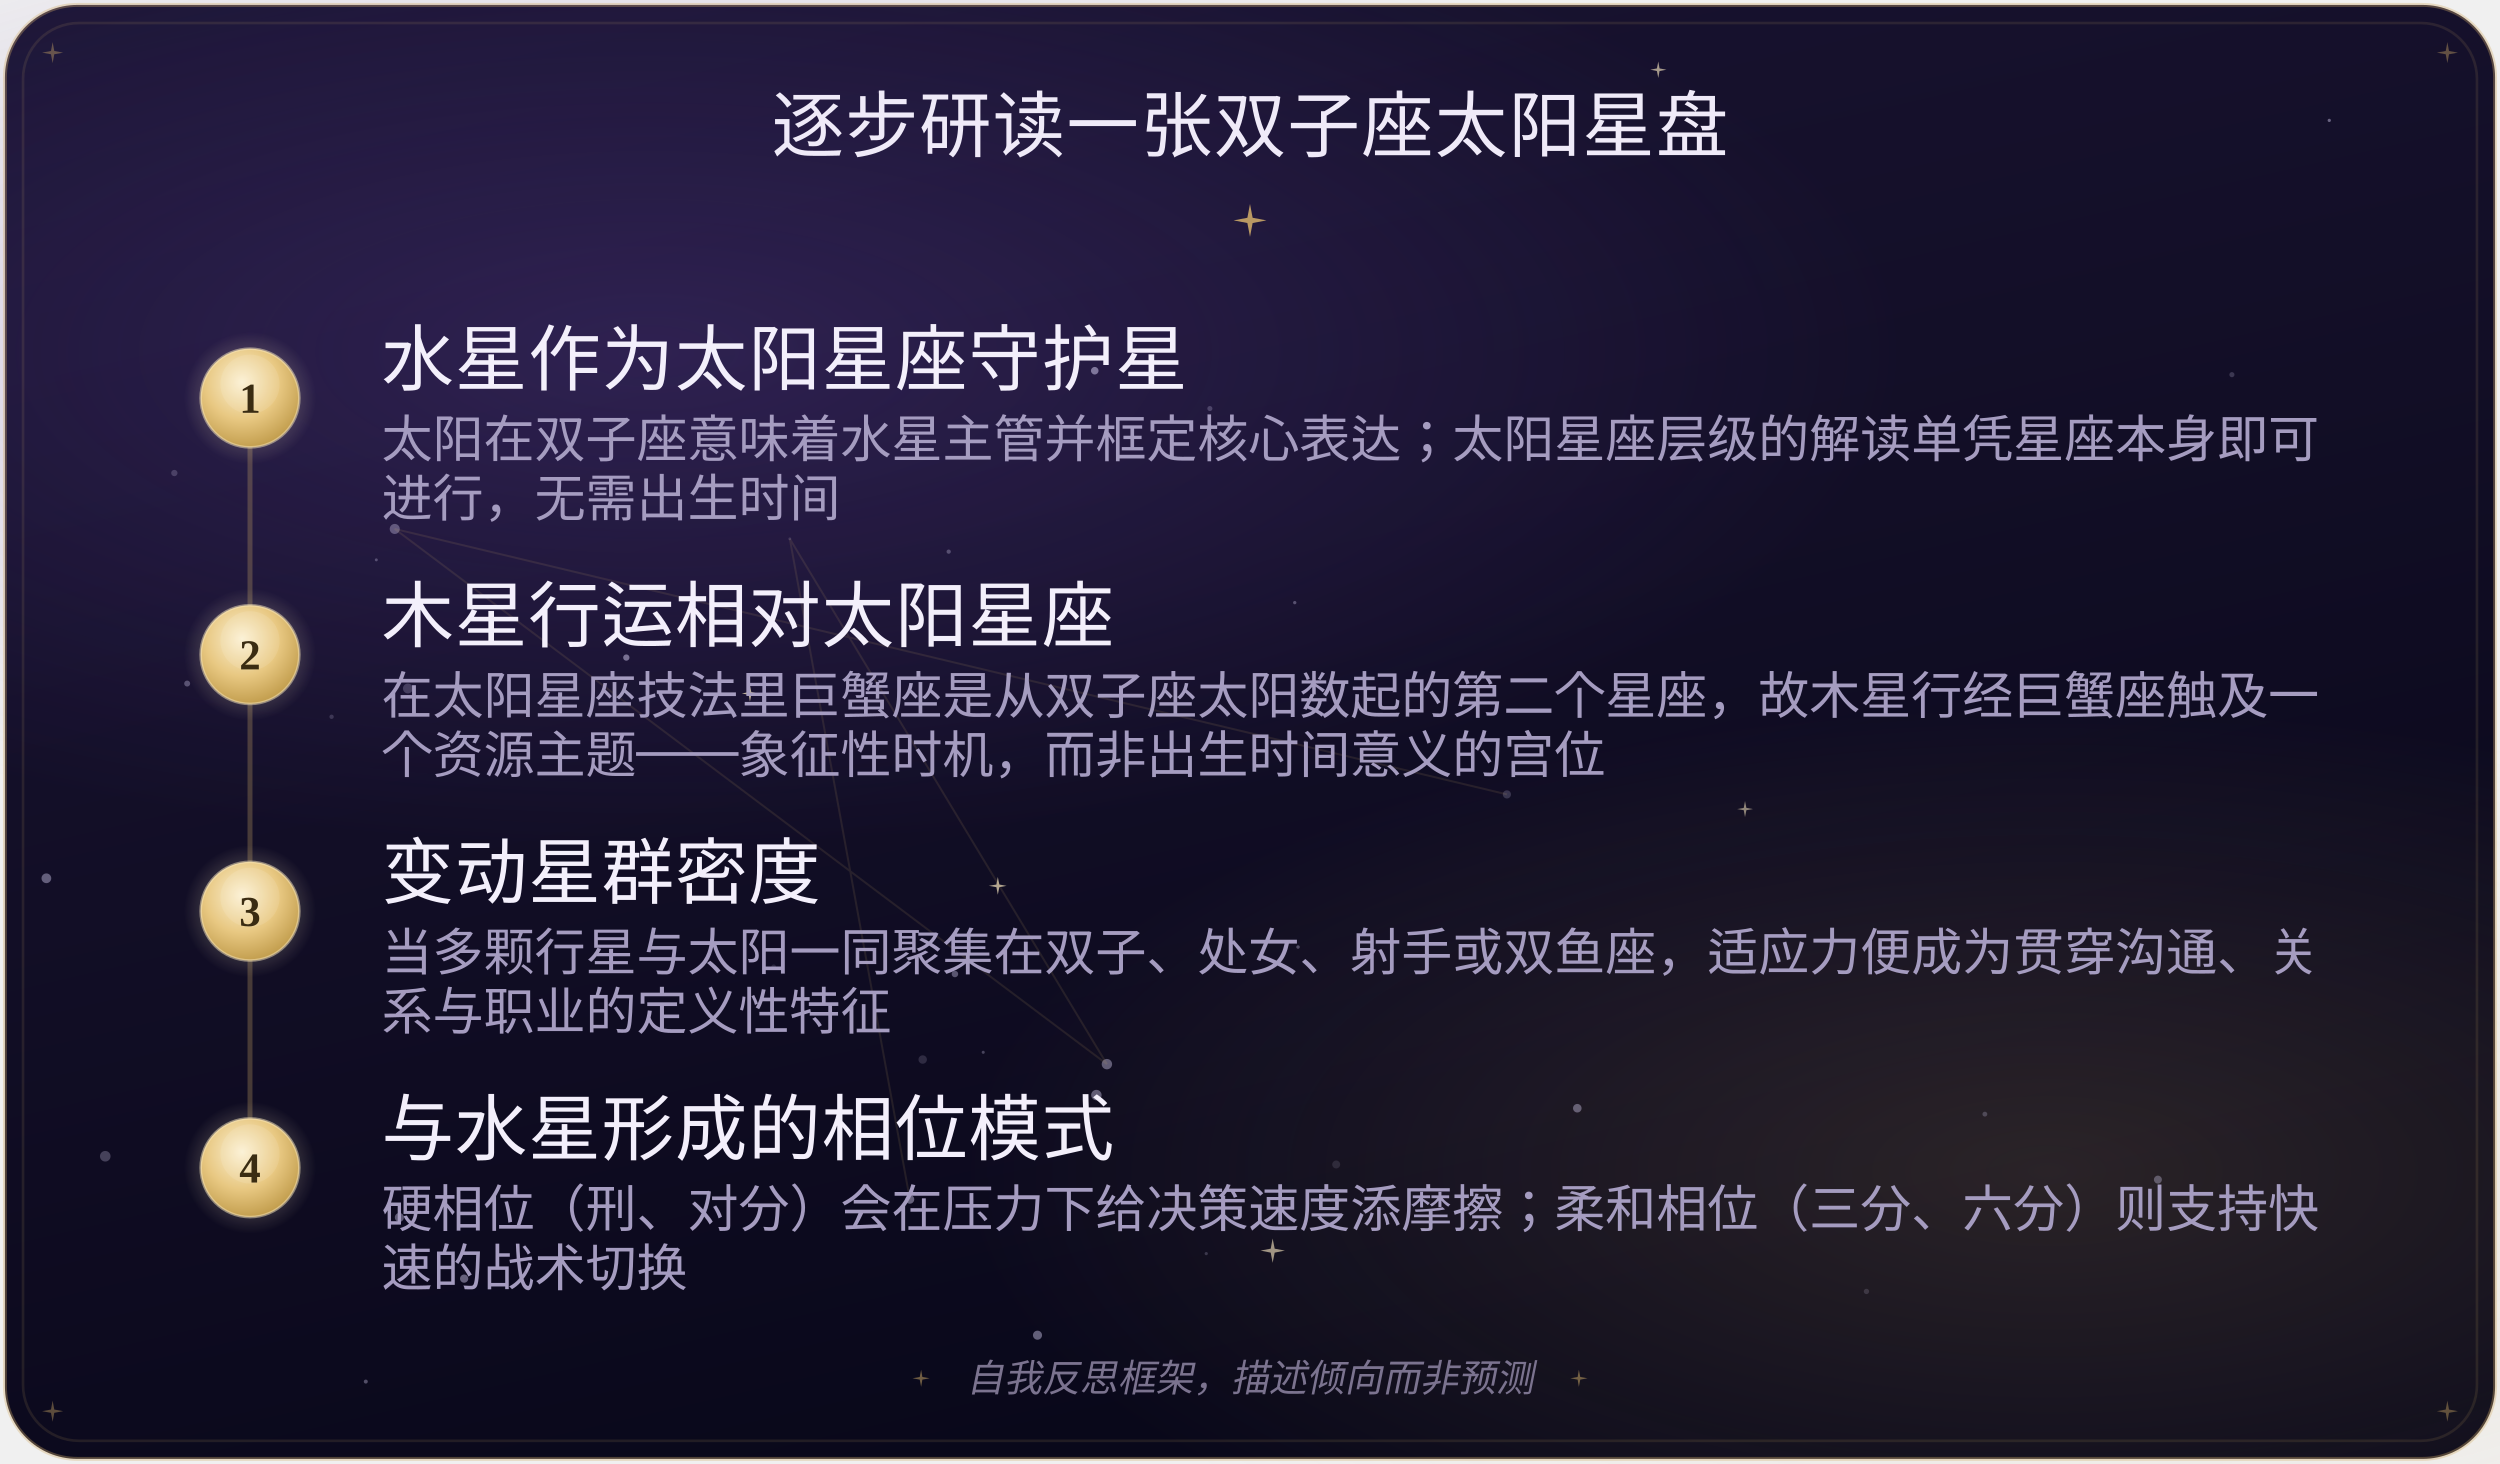
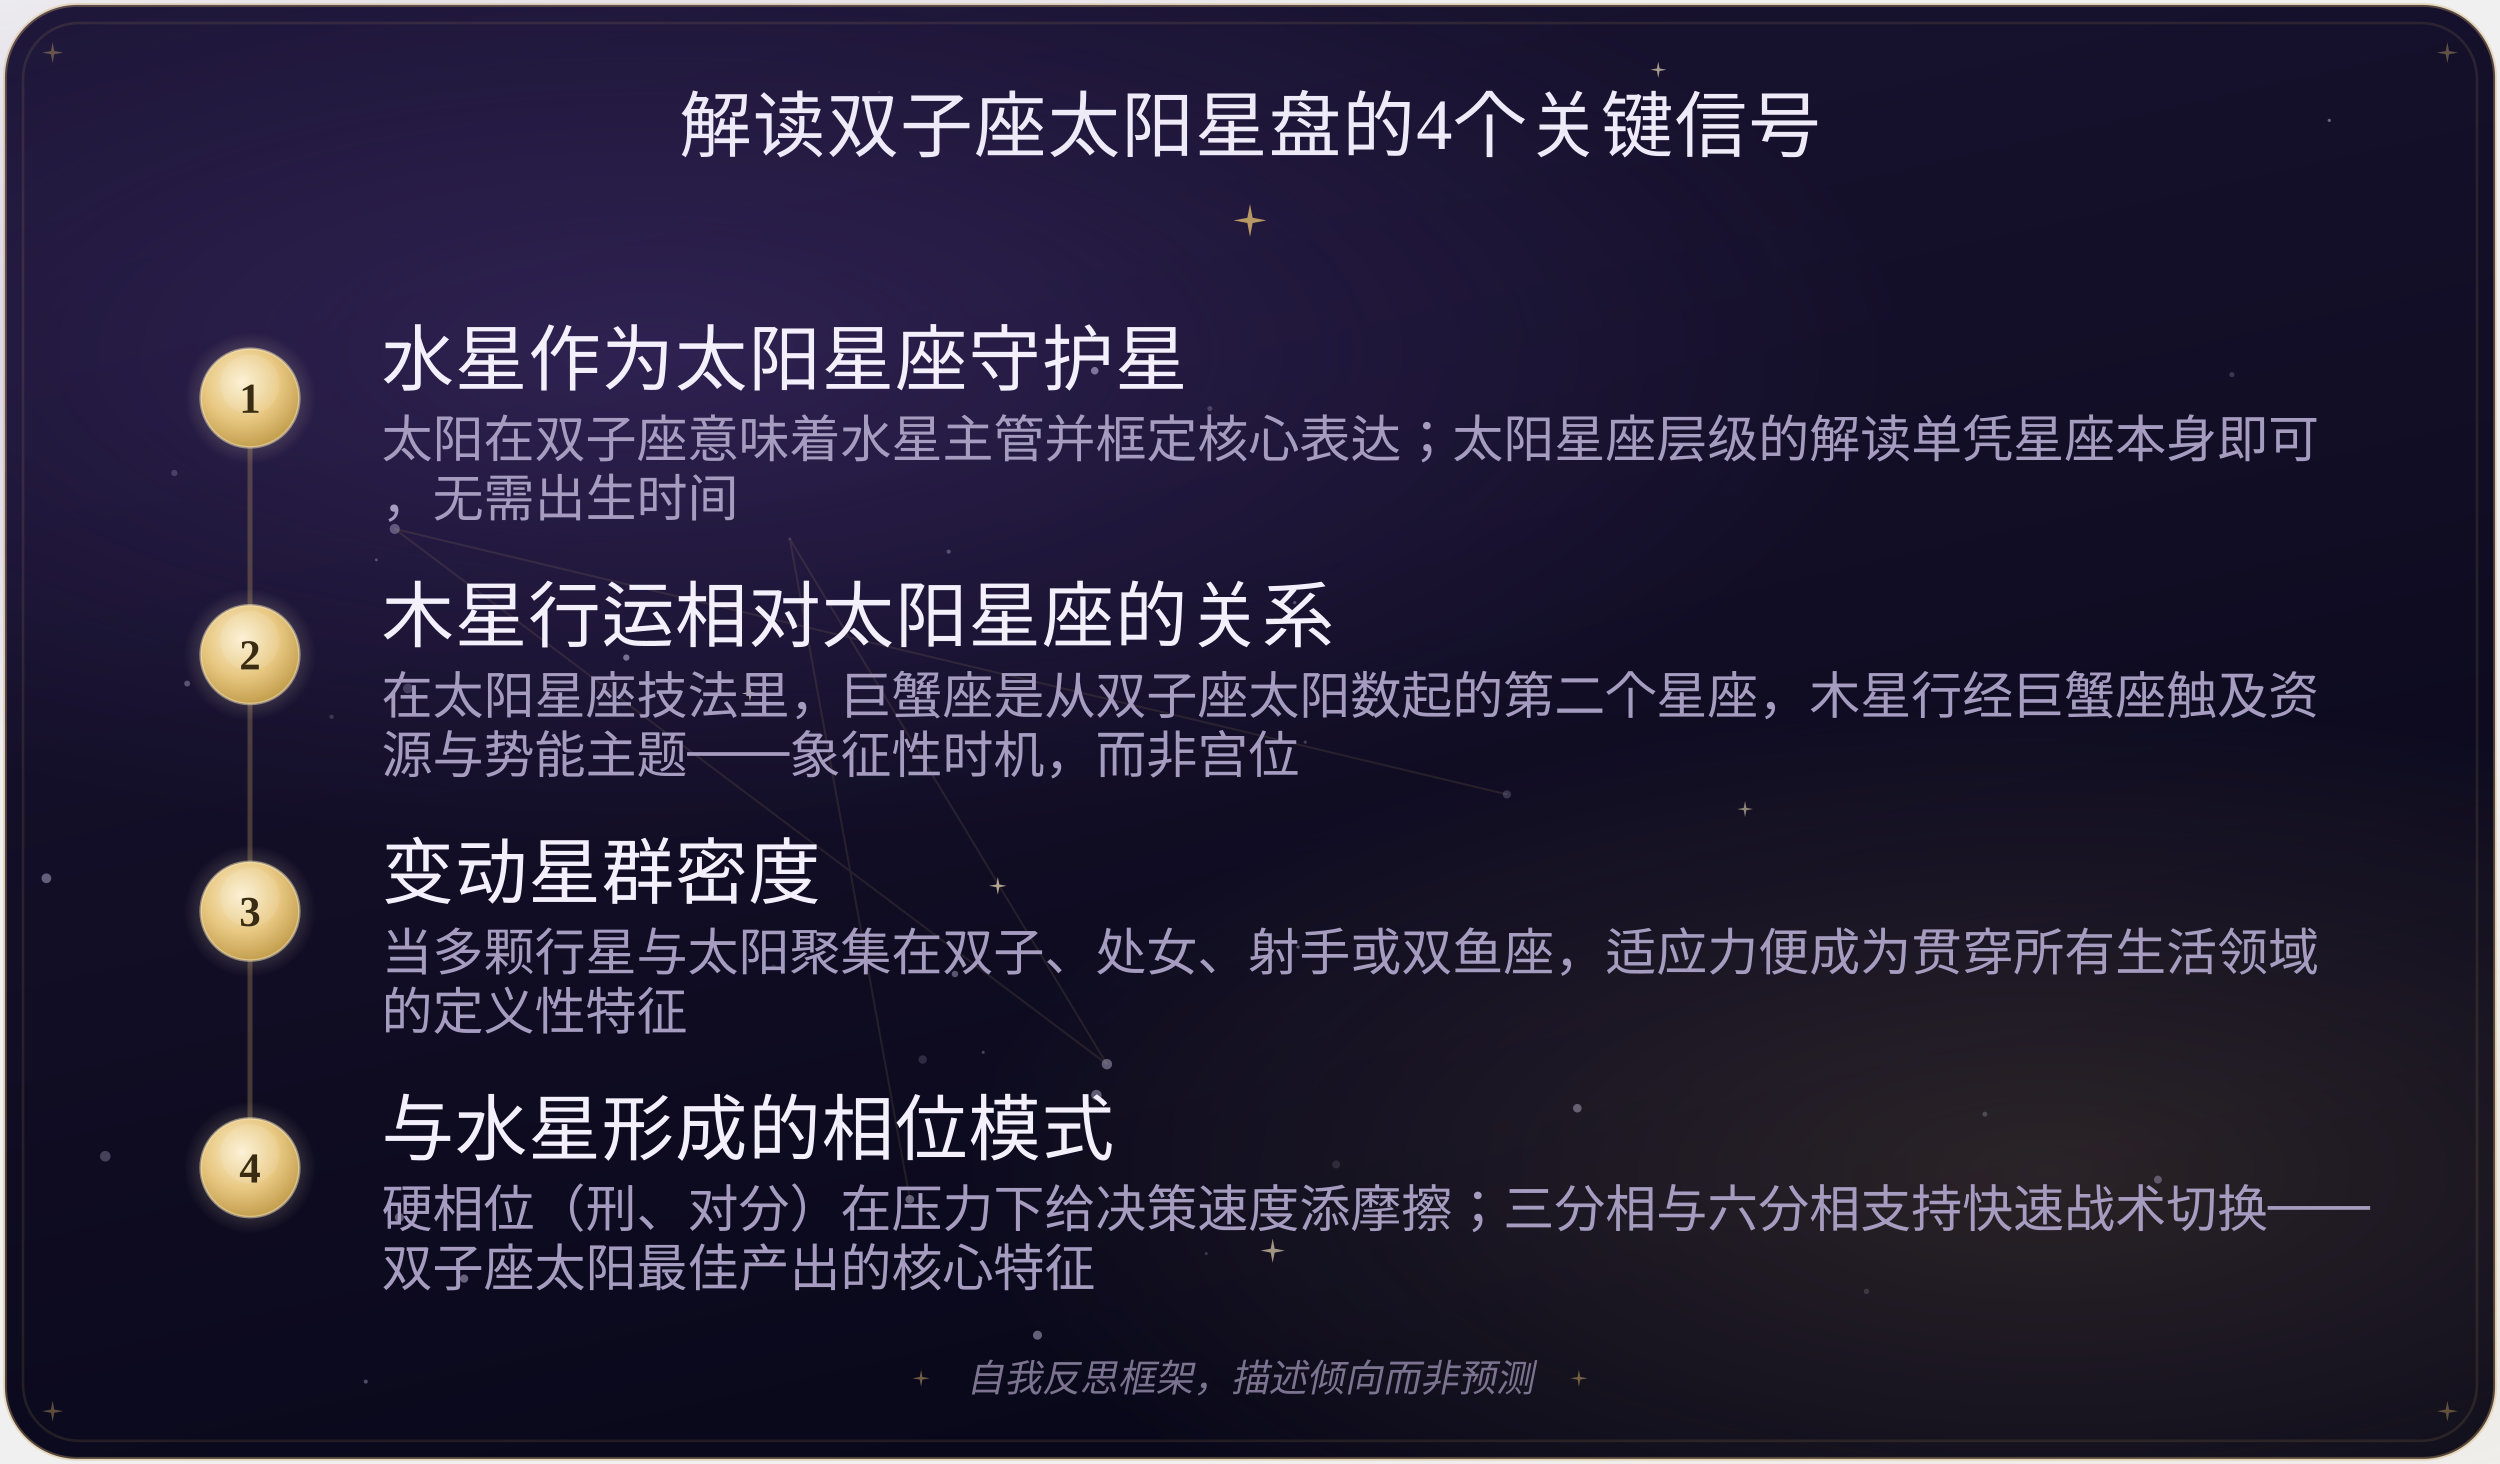
- <svg xmlns="http://www.w3.org/2000/svg" viewBox="0 0 760 445" role="img" aria-label="逐步研读一张双子座太阳星盘">
+ <svg xmlns="http://www.w3.org/2000/svg" viewBox="0 0 760 445" role="img" aria-label="解读双子座太阳星盘的4个关键信号">
  <defs>
    <linearGradient id="matheuscunhabirthchart1zh-panel" x1="0" y1="0" x2="0.4" y2="1">
      <stop offset="0" stop-color="#1a1433" />
      <stop offset="0.55" stop-color="#120e26" />
      <stop offset="1" stop-color="#09081a" />
    </linearGradient>
    <radialGradient id="matheuscunhabirthchart1zh-foil" cx="0.42" cy="0.34" r="0.75">
      <stop offset="0" stop-color="#fbf0d2" />
      <stop offset="0.5" stop-color="#e8c882" />
      <stop offset="1" stop-color="#b8923f" />
    </radialGradient>
    <radialGradient id="matheuscunhabirthchart1zh-glow" cx="0.5" cy="0.5" r="0.5">
      <stop offset="0" stop-color="#f6e6bf" />
      <stop offset="1" stop-color="#f6e6bf" stop-opacity="0" />
    </radialGradient>
    <radialGradient id="matheuscunhabirthchart1zh-neb1" cx="0.5" cy="0.5" r="0.5">
      <stop offset="0" stop-color="#6f4bb0" stop-opacity="0.28" />
      <stop offset="1" stop-color="#6f4bb0" stop-opacity="0" />
    </radialGradient>
    <radialGradient id="matheuscunhabirthchart1zh-neb2" cx="0.5" cy="0.5" r="0.5">
      <stop offset="0" stop-color="#d4af6a" stop-opacity="0.16" />
      <stop offset="1" stop-color="#d4af6a" stop-opacity="0" />
    </radialGradient>
    <linearGradient id="matheuscunhabirthchart1zh-rule" x1="0" y1="0" x2="1" y2="0">
      <stop offset="0" stop-color="#d4af6a" stop-opacity="0" />
      <stop offset="0.5" stop-color="#d4af6a" stop-opacity="0.6" />
      <stop offset="1" stop-color="#d4af6a" stop-opacity="0" />
    </linearGradient>
  </defs>
  <rect x="1.5" y="1.5" width="757" height="442" rx="22" fill="url(#matheuscunhabirthchart1zh-panel)" />
  <ellipse cx="198" cy="107" rx="380" ry="151" fill="url(#matheuscunhabirthchart1zh-neb1)" />
  <ellipse cx="623" cy="356" rx="334" ry="142" fill="url(#matheuscunhabirthchart1zh-neb2)" />
  <circle cx="656.0" cy="358.6" r="1.21" fill="#cfc8ea" opacity="0.35" />
  <circle cx="394.6" cy="287.9" r="0.53" fill="#cfc8ea" opacity="0.33" />
  <circle cx="276.6" cy="364.6" r="1.33" fill="#cfc8ea" opacity="0.46" />
  <circle cx="240.1" cy="163.8" r="0.43" fill="#cfc8ea" opacity="0.17" />
  <circle cx="267.2" cy="28.0" r="0.45" fill="#cfc8ea" opacity="0.13" />
  <circle cx="332.8" cy="112.7" r="1.15" fill="#cfc8ea" opacity="0.53" />
  <circle cx="708.1" cy="36.6" r="0.50" fill="#cfc8ea" opacity="0.45" />
  <circle cx="393.6" cy="183.2" r="0.51" fill="#cfc8ea" opacity="0.34" />
  <circle cx="367.8" cy="124.2" r="0.77" fill="#cfc8ea" opacity="0.25" />
  <circle cx="333.3" cy="332.9" r="1.59" fill="#cfc8ea" opacity="0.42" />
  <circle cx="121.4" cy="370.1" r="1.37" fill="#cfc8ea" opacity="0.42" />
  <circle cx="56.9" cy="207.8" r="0.91" fill="#cfc8ea" opacity="0.35" />
  <circle cx="336.5" cy="323.5" r="1.58" fill="#cfc8ea" opacity="0.42" />
  <circle cx="141.1" cy="388.7" r="1.25" fill="#cfc8ea" opacity="0.46" />
  <circle cx="315.4" cy="405.9" r="1.38" fill="#cfc8ea" opacity="0.45" />
  <circle cx="32.0" cy="351.5" r="1.61" fill="#cfc8ea" opacity="0.28" />
  <circle cx="190.4" cy="199.9" r="0.96" fill="#cfc8ea" opacity="0.51" />
  <circle cx="678.5" cy="113.9" r="0.78" fill="#cfc8ea" opacity="0.22" />
  <circle cx="53.0" cy="143.8" r="0.96" fill="#cfc8ea" opacity="0.23" />
  <circle cx="288.4" cy="167.7" r="0.65" fill="#cfc8ea" opacity="0.31" />
  <circle cx="111.2" cy="420.0" r="0.61" fill="#cfc8ea" opacity="0.36" />
  <circle cx="120.0" cy="160.8" r="1.53" fill="#cfc8ea" opacity="0.36" />
  <circle cx="298.9" cy="319.9" r="0.47" fill="#cfc8ea" opacity="0.30" />
  <circle cx="235.2" cy="293.9" r="0.71" fill="#cfc8ea" opacity="0.14" />
  <circle cx="114.4" cy="170.2" r="0.45" fill="#cfc8ea" opacity="0.32" />
  <circle cx="458.1" cy="241.5" r="1.24" fill="#cfc8ea" opacity="0.21" />
  <circle cx="406.2" cy="354.0" r="1.21" fill="#cfc8ea" opacity="0.13" />
  <circle cx="84.7" cy="205.6" r="0.44" fill="#cfc8ea" opacity="0.33" />
  <circle cx="290.3" cy="296.1" r="0.99" fill="#cfc8ea" opacity="0.39" />
  <circle cx="100.8" cy="217.9" r="0.66" fill="#cfc8ea" opacity="0.20" />
  <circle cx="124.0" cy="209.3" r="1.50" fill="#cfc8ea" opacity="0.24" />
  <circle cx="280.5" cy="322.1" r="1.28" fill="#cfc8ea" opacity="0.17" />
  <circle cx="14.1" cy="267.0" r="1.48" fill="#cfc8ea" opacity="0.43" />
  <circle cx="479.5" cy="336.9" r="1.30" fill="#cfc8ea" opacity="0.41" />
  <circle cx="396.8" cy="225.6" r="0.51" fill="#cfc8ea" opacity="0.24" />
  <circle cx="567.4" cy="392.6" r="0.81" fill="#cfc8ea" opacity="0.17" />
  <circle cx="603.4" cy="338.7" r="0.74" fill="#cfc8ea" opacity="0.25" />
  <circle cx="366.7" cy="381.1" r="0.49" fill="#cfc8ea" opacity="0.22" />
  <path d="M 530.484 243.5 L 530.9 245.6 L 532.9 245.956 L 530.9 246.3 L 530.484 248.4 L 530.1 246.3 L 528.1 245.956 L 530.1 245.6 Z" fill="#f6e6bf" opacity="0.545" />
  <path d="M 303.336 266.6 L 303.8 268.9 L 306.0 269.293 L 303.8 269.7 L 303.336 272.0 L 302.9 269.7 L 300.6 269.293 L 302.9 268.9 Z" fill="#f6e6bf" opacity="0.704" />
  <path d="M 386.882 376.5 L 387.5 379.6 L 390.6 380.175 L 387.5 380.8 L 386.882 383.9 L 386.3 380.8 L 383.2 380.175 L 386.3 379.6 Z" fill="#f6e6bf" opacity="0.624" />
  <path d="M 504.121 18.7 L 504.5 20.8 L 506.6 21.189 L 504.5 21.6 L 504.121 23.7 L 503.7 21.6 L 501.7 21.189 L 503.7 20.8 Z" fill="#f6e6bf" opacity="0.643" />
  <path d="M 227.979 208.4 L 228.4 210.4 L 230.4 210.824 L 228.4 211.2 L 227.979 213.3 L 227.6 211.2 L 225.5 210.824 L 227.6 210.4 Z" fill="#f6e6bf" opacity="0.742" />
  <path d="M 276.6 364.6 L 240.1 163.8 L 336.5 323.5 L 120.0 160.8 L 458.1 241.5" fill="none" stroke="#d4af6a" stroke-width="0.6" opacity="0.12" />
  <rect x="1.5" y="1.5" width="757" height="442" rx="22" fill="none" stroke="#d4af6a" stroke-opacity="0.34" stroke-width="1.2" />
  <rect x="7" y="7" width="746" height="431" rx="17" fill="none" stroke="#d4af6a" stroke-opacity="0.12" stroke-width="0.8" />
  <path d="M 16 12.8 L 16.5 15.5 L 19.2 16 L 16.5 16.5 L 16 19.2 L 15.5 16.5 L 12.8 16 L 15.5 15.5 Z" fill="#d4af6a" opacity="0.4" />
  <path d="M 744 12.8 L 744.5 15.5 L 747.2 16 L 744.5 16.5 L 744 19.2 L 743.5 16.5 L 740.8 16 L 743.5 15.5 Z" fill="#d4af6a" opacity="0.4" />
  <path d="M 16 425.8 L 16.5 428.5 L 19.2 429 L 16.5 429.5 L 16 432.2 L 15.5 429.5 L 12.8 429 L 15.5 428.5 Z" fill="#d4af6a" opacity="0.4" />
  <path d="M 744 425.8 L 744.5 428.5 L 747.2 429 L 744.5 429.5 L 744 432.2 L 743.5 429.5 L 740.8 429 L 743.5 428.5 Z" fill="#d4af6a" opacity="0.4" />
-   <text x="380" y="46" text-anchor="middle" font-family="Georgia, 'Times New Roman', serif" font-size="22" letter-spacing="0.4" fill="#efeaf8">逐步研读一张双子座太阳星盘</text>
+   <text x="380" y="46" text-anchor="middle" font-family="Georgia, 'Times New Roman', serif" font-size="22" letter-spacing="0.4" fill="#efeaf8">解读双子座太阳星盘的4个关键信号</text>
  <line x1="230" y1="67" x2="368" y2="67" stroke="url(#matheuscunhabirthchart1zh-rule)" stroke-width="1" />
  <line x1="392" y1="67" x2="530" y2="67" stroke="url(#matheuscunhabirthchart1zh-rule)" stroke-width="1" />
  <path d="M 380 62.0 L 380.8 66.2 L 385.0 67 L 380.8 67.8 L 380 72.0 L 379.2 67.8 L 375.0 67 L 379.2 66.2 Z" fill="#d4af6a" opacity="0.85" />
  <line x1="76" y1="121" x2="76" y2="355" stroke="#d4af6a" stroke-opacity="0.28" stroke-width="1.5" />
  <circle cx="76" cy="121" r="20.0" fill="url(#matheuscunhabirthchart1zh-glow)" opacity="0.5" />
  <circle cx="76" cy="121" r="15" fill="url(#matheuscunhabirthchart1zh-foil)" stroke="#f6e6bf" stroke-opacity="0.5" stroke-width="0.8" />
  <circle cx="76" cy="116.8" r="9.0" fill="#ffffff" opacity="0.10" />
  <text x="76" y="125.5" text-anchor="middle" font-family="Georgia, 'Times New Roman', serif" font-size="13" font-weight="700" fill="#3a2c12">1</text>
  <text x="116" y="117.0" font-family="Georgia, 'Times New Roman', serif" font-size="22" letter-spacing="0.3" fill="#f3effb">水星作为太阳星座守护星</text>
  <text x="116" y="139.0" font-family="Helvetica, Arial, sans-serif" font-size="15.5" fill="#a59cc0">太阳在双子座意味着水星主管并框定核心表达；太阳星座层级的解读单凭星座本身即可</text>
-   <text x="116" y="157.0" font-family="Helvetica, Arial, sans-serif" font-size="15.5" fill="#a59cc0">进行，无需出生时间</text>
+   <text x="116" y="157.0" font-family="Helvetica, Arial, sans-serif" font-size="15.5" fill="#a59cc0">，无需出生时间</text>
  <circle cx="76" cy="199" r="20.0" fill="url(#matheuscunhabirthchart1zh-glow)" opacity="0.5" />
  <circle cx="76" cy="199" r="15" fill="url(#matheuscunhabirthchart1zh-foil)" stroke="#f6e6bf" stroke-opacity="0.5" stroke-width="0.8" />
  <circle cx="76" cy="194.8" r="9.0" fill="#ffffff" opacity="0.10" />
  <text x="76" y="203.5" text-anchor="middle" font-family="Georgia, 'Times New Roman', serif" font-size="13" font-weight="700" fill="#3a2c12">2</text>
-   <text x="116" y="195.0" font-family="Georgia, 'Times New Roman', serif" font-size="22" letter-spacing="0.3" fill="#f3effb">木星行运相对太阳星座</text>
-   <text x="116" y="217.0" font-family="Helvetica, Arial, sans-serif" font-size="15.5" fill="#a59cc0">在太阳星座技法里巨蟹座是从双子座太阳数起的第二个星座，故木星行经巨蟹座触及一</text>
-   <text x="116" y="235.0" font-family="Helvetica, Arial, sans-serif" font-size="15.5" fill="#a59cc0">个资源主题——象征性时机，而非出生时间意义的宫位</text>
+   <text x="116" y="195.0" font-family="Georgia, 'Times New Roman', serif" font-size="22" letter-spacing="0.3" fill="#f3effb">木星行运相对太阳星座的关系</text>
+   <text x="116" y="217.0" font-family="Helvetica, Arial, sans-serif" font-size="15.5" fill="#a59cc0">在太阳星座技法里，巨蟹座是从双子座太阳数起的第二个星座，木星行经巨蟹座触及资</text>
+   <text x="116" y="235.0" font-family="Helvetica, Arial, sans-serif" font-size="15.5" fill="#a59cc0">源与势能主题——象征性时机，而非宫位</text>
  <circle cx="76" cy="277" r="20.0" fill="url(#matheuscunhabirthchart1zh-glow)" opacity="0.5" />
  <circle cx="76" cy="277" r="15" fill="url(#matheuscunhabirthchart1zh-foil)" stroke="#f6e6bf" stroke-opacity="0.5" stroke-width="0.8" />
  <circle cx="76" cy="272.8" r="9.0" fill="#ffffff" opacity="0.10" />
  <text x="76" y="281.5" text-anchor="middle" font-family="Georgia, 'Times New Roman', serif" font-size="13" font-weight="700" fill="#3a2c12">3</text>
  <text x="116" y="273.0" font-family="Georgia, 'Times New Roman', serif" font-size="22" letter-spacing="0.3" fill="#f3effb">变动星群密度</text>
-   <text x="116" y="295.0" font-family="Helvetica, Arial, sans-serif" font-size="15.5" fill="#a59cc0">当多颗行星与太阳一同聚集在双子、处女、射手或双鱼座，适应力便成为贯穿沟通、关</text>
-   <text x="116" y="313.0" font-family="Helvetica, Arial, sans-serif" font-size="15.5" fill="#a59cc0">系与职业的定义性特征</text>
+   <text x="116" y="295.0" font-family="Helvetica, Arial, sans-serif" font-size="15.5" fill="#a59cc0">当多颗行星与太阳聚集在双子、处女、射手或双鱼座，适应力便成为贯穿所有生活领域</text>
+   <text x="116" y="313.0" font-family="Helvetica, Arial, sans-serif" font-size="15.5" fill="#a59cc0">的定义性特征</text>
  <circle cx="76" cy="355" r="20.0" fill="url(#matheuscunhabirthchart1zh-glow)" opacity="0.5" />
  <circle cx="76" cy="355" r="15" fill="url(#matheuscunhabirthchart1zh-foil)" stroke="#f6e6bf" stroke-opacity="0.5" stroke-width="0.8" />
  <circle cx="76" cy="350.8" r="9.0" fill="#ffffff" opacity="0.10" />
  <text x="76" y="359.5" text-anchor="middle" font-family="Georgia, 'Times New Roman', serif" font-size="13" font-weight="700" fill="#3a2c12">4</text>
  <text x="116" y="351.0" font-family="Georgia, 'Times New Roman', serif" font-size="22" letter-spacing="0.3" fill="#f3effb">与水星形成的相位模式</text>
-   <text x="116" y="373.0" font-family="Helvetica, Arial, sans-serif" font-size="15.5" fill="#a59cc0">硬相位（刑、对分）会在压力下给决策速度添摩擦；柔和相位（三分、六分）则支持快</text>
-   <text x="116" y="391.0" font-family="Helvetica, Arial, sans-serif" font-size="15.5" fill="#a59cc0">速的战术切换</text>
+   <text x="116" y="373.0" font-family="Helvetica, Arial, sans-serif" font-size="15.5" fill="#a59cc0">硬相位（刑、对分）在压力下给决策速度添摩擦；三分相与六分相支持快速战术切换——</text>
+   <text x="116" y="391.0" font-family="Helvetica, Arial, sans-serif" font-size="15.5" fill="#a59cc0">双子座太阳最佳产出的核心特征</text>
  <path d="M 280.025 416.4 L 280.4 418.6 L 282.6 419 L 280.4 419.4 L 280.025 421.6 L 279.6 419.4 L 277.4 419 L 279.6 418.6 Z" fill="#d4af6a" opacity="0.5" />
  <text x="380" y="423" text-anchor="middle" font-family="Georgia, 'Times New Roman', serif" font-style="italic" font-size="11.5" fill="#7b738f">自我反思框架，描述倾向而非预测</text>
  <path d="M 479.975 416.4 L 480.4 418.6 L 482.6 419 L 480.4 419.4 L 479.975 421.6 L 479.6 419.4 L 477.4 419 L 479.6 418.6 Z" fill="#d4af6a" opacity="0.5" />
</svg>
